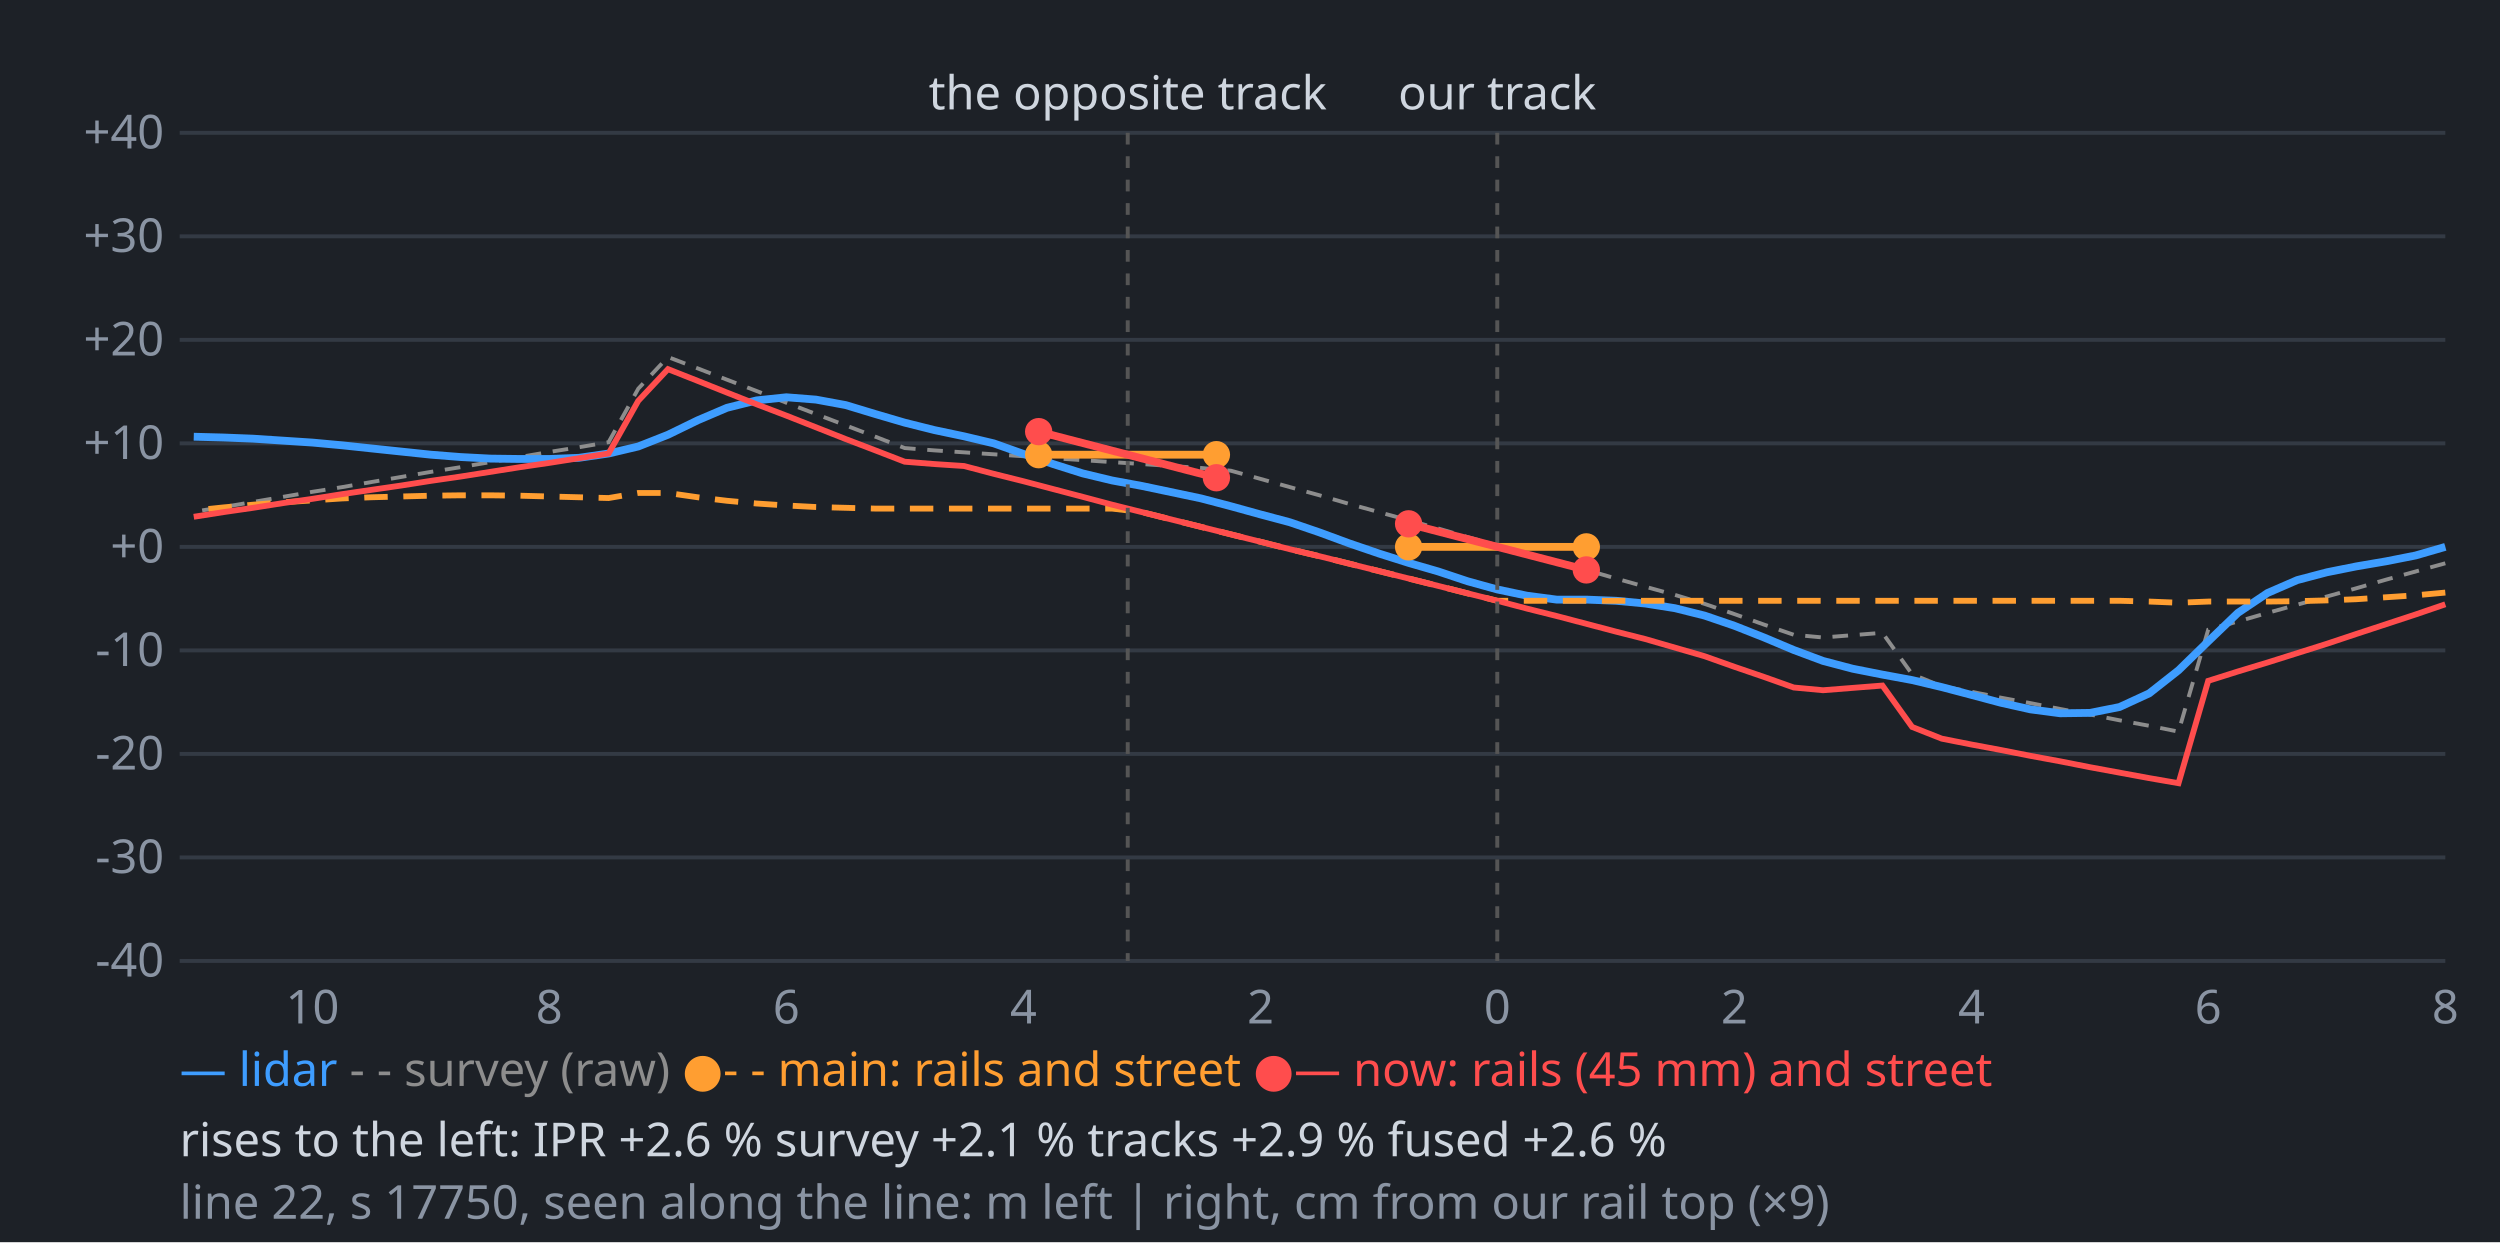
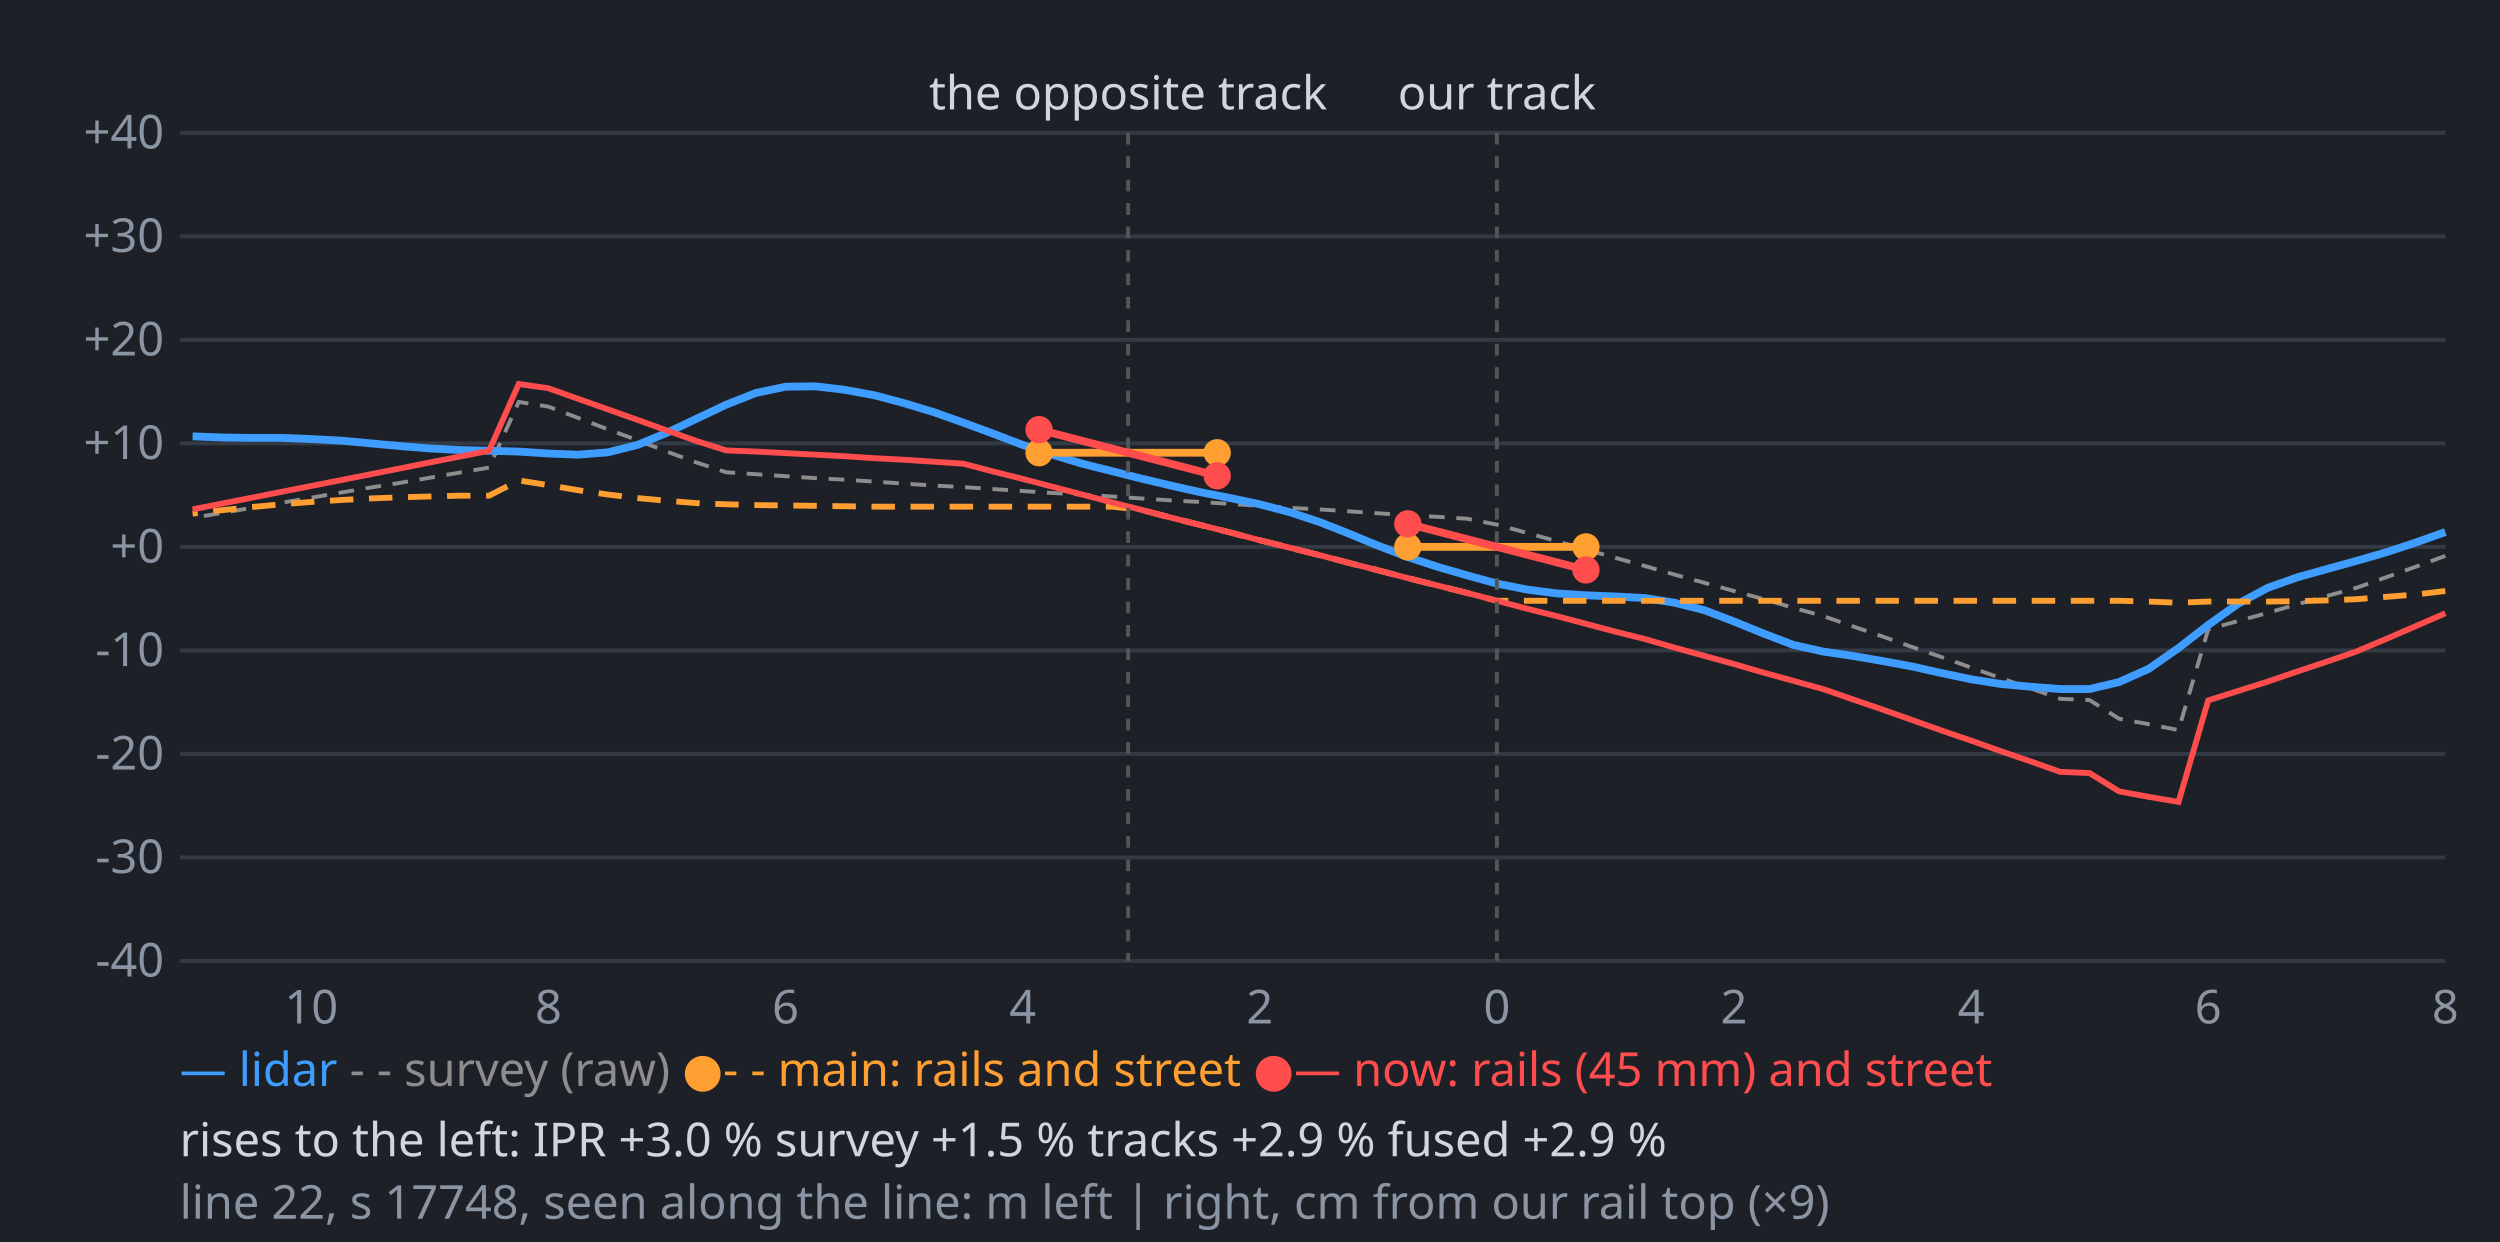
<svg xmlns="http://www.w3.org/2000/svg" viewBox="0 0 640 318" font-family="sans-serif" font-size="12">
  <rect width="640" height="318" fill="#1d2127" />
  <line x1="46" x2="626" y1="246.0" y2="246.0" stroke="#333a44" />
  <text x="42" y="250.0" fill="#8a94a3" text-anchor="end">-40</text>
  <line x1="46" x2="626" y1="219.5" y2="219.5" stroke="#333a44" />
  <text x="42" y="223.5" fill="#8a94a3" text-anchor="end">-30</text>
  <line x1="46" x2="626" y1="193.0" y2="193.0" stroke="#333a44" />
  <text x="42" y="197.0" fill="#8a94a3" text-anchor="end">-20</text>
  <line x1="46" x2="626" y1="166.5" y2="166.5" stroke="#333a44" />
  <text x="42" y="170.5" fill="#8a94a3" text-anchor="end">-10</text>
  <line x1="46" x2="626" y1="140.0" y2="140.0" stroke="#333a44" />
  <text x="42" y="144.0" fill="#8a94a3" text-anchor="end">+0</text>
  <line x1="46" x2="626" y1="113.5" y2="113.5" stroke="#333a44" />
  <text x="42" y="117.5" fill="#8a94a3" text-anchor="end">+10</text>
  <line x1="46" x2="626" y1="87.0" y2="87.0" stroke="#333a44" />
  <text x="42" y="91.0" fill="#8a94a3" text-anchor="end">+20</text>
  <line x1="46" x2="626" y1="60.5" y2="60.5" stroke="#333a44" />
  <text x="42" y="64.5" fill="#8a94a3" text-anchor="end">+30</text>
  <line x1="46" x2="626" y1="34.0" y2="34.0" stroke="#333a44" />
  <text x="42" y="38.0" fill="#8a94a3" text-anchor="end">+40</text>
  <text x="626.0" y="262" fill="#8a94a3" text-anchor="middle">8</text>
  <text x="565.3" y="262" fill="#8a94a3" text-anchor="middle">6</text>
-   <text x="504.7" y="262" fill="#8a94a3" text-anchor="middle">4</text>
-   <text x="444.0" y="262" fill="#8a94a3" text-anchor="middle">2</text>
-   <text x="383.3" y="262" fill="#8a94a3" text-anchor="middle">0</text>
-   <text x="322.7" y="262" fill="#8a94a3" text-anchor="middle">2</text>
-   <text x="262.0" y="262" fill="#8a94a3" text-anchor="middle">4</text>
-   <text x="201.3" y="262" fill="#8a94a3" text-anchor="middle">6</text>
-   <text x="140.6" y="262" fill="#8a94a3" text-anchor="middle">8</text>
-   <text x="80.0" y="262" fill="#8a94a3" text-anchor="middle">10</text>
-   <polyline fill="none" stroke="#8d8d8d" stroke-width="1" stroke-dasharray="4 3" points="626.0,144.2 618.4,146.3 610.8,148.4 603.2,150.6 595.7,152.7 588.1,154.8 580.5,156.9 572.9,159.1 565.3,161.2 557.7,187.3 550.2,185.8 542.6,184.4 535.0,182.9 527.4,181.5 519.8,180.0 512.2,178.6 504.7,177.1 497.1,175.7 489.5,172.6 481.9,162.0 474.3,162.6 466.7,163.2 459.2,162.5 451.6,159.9 444.0,157.2 436.4,154.6 428.8,152.3 421.2,150.2 413.7,148.1 406.1,145.9 398.5,143.8 390.9,141.7 383.3,139.6 375.7,137.5 368.2,135.3 360.6,133.2 353.0,131.1 345.4,129.0 337.8,126.8 330.2,124.7 322.7,122.6 315.1,120.5 307.5,119.8 299.9,119.3 292.3,118.8 284.7,118.3 277.2,117.8 269.6,117.3 262.0,116.8 254.4,116.3 246.8,115.8 239.2,115.3 231.6,114.7 224.1,111.8 216.5,108.9 208.9,106.0 201.3,103.1 193.7,100.1 186.1,97.2 178.6,94.3 171.0,91.4 163.4,99.5 155.8,113.2 148.2,114.5 140.6,115.7 133.1,117.0 125.5,118.3 117.9,119.6 110.3,120.8 102.7,122.1 95.1,123.4 87.6,124.7 80.0,125.9 72.4,127.2 64.8,128.5 57.2,129.8 49.6,131.0" />
-   <polyline fill="none" stroke="#3e9dff" stroke-width="2" points="626.0,140.0 618.4,142.2 610.8,143.7 603.2,145.0 595.7,146.5 588.1,148.5 580.5,151.8 572.9,156.9 565.3,164.2 557.7,171.6 550.2,177.5 542.6,181.0 535.0,182.5 527.4,182.6 519.8,181.6 512.2,179.9 504.7,177.9 497.1,175.9 489.5,174.1 481.9,172.7 474.3,171.2 466.7,169.2 459.2,166.4 451.6,163.2 444.0,160.2 436.4,157.6 428.8,155.7 421.2,154.5 413.7,153.8 406.1,153.5 398.5,153.5 390.9,152.5 383.3,150.9 375.7,148.8 368.2,146.3 360.6,144.1 353.0,141.7 345.4,139.1 337.8,136.3 330.2,133.7 322.7,131.7 315.1,129.6 307.5,127.6 299.9,126.0 292.3,124.4 284.7,123.0 277.2,121.2 269.6,118.8 262.0,116.2 254.4,113.5 246.8,111.7 239.2,110.1 231.6,108.2 224.1,106.0 216.5,103.7 208.9,102.3 201.3,101.7 193.7,102.5 186.1,104.4 178.6,107.6 171.0,111.3 163.4,114.3 155.8,116.1 148.2,117.2 140.6,117.5 133.1,117.5 125.5,117.4 117.9,117.0 110.3,116.4 102.7,115.6 95.1,114.8 87.6,114.0 80.0,113.3 72.4,112.8 64.8,112.3 57.2,112.0 49.6,111.8" />
-   <polyline fill="none" stroke="#ff9e31" stroke-width="1.5" stroke-dasharray="6 4" points="626.0,151.7 618.4,152.4 610.8,152.9 603.2,153.4 595.7,153.7 588.1,153.9 580.5,154.0 572.9,154.0 565.3,154.0 557.7,154.3 550.2,154.0 542.6,153.8 535.0,153.8 527.4,153.8 519.8,153.8 512.2,153.8 504.7,153.8 497.1,153.8 489.5,153.8 481.9,153.8 474.3,153.8 466.7,153.8 459.2,153.8 451.6,153.8 444.0,153.8 436.4,153.8 428.8,153.8 421.2,153.8 413.7,153.8 406.1,153.8 398.5,153.8 390.9,153.8 383.3,153.8 375.7,151.9 368.2,150.0 360.6,148.1 353.0,146.2 345.4,144.3 337.8,142.4 330.2,140.6 322.7,138.7 315.1,136.8 307.5,134.9 299.9,133.0 292.3,131.1 284.7,130.2 277.2,130.2 269.6,130.2 262.0,130.2 254.4,130.2 246.8,130.2 239.2,130.2 231.6,130.2 224.1,130.2 216.5,130.0 208.9,129.8 201.3,129.4 193.7,128.9 186.1,128.2 178.6,127.3 171.0,126.2 163.4,126.2 155.8,127.5 148.2,127.3 140.6,127.1 133.1,126.9 125.5,126.8 117.9,126.8 110.3,126.9 102.7,127.1 95.1,127.3 87.6,127.6 80.0,128.1 72.4,128.6 64.8,129.2 57.2,129.9 49.6,130.7" />
-   <polyline fill="none" stroke="#ff4d4d" stroke-width="1.5" points="626.0,154.7 618.4,157.3 610.8,159.8 603.2,162.3 595.7,164.8 588.1,167.2 580.5,169.6 572.9,171.9 565.3,174.3 557.7,200.5 550.2,199.2 542.6,197.8 535.0,196.4 527.4,194.9 519.8,193.5 512.2,192.0 504.7,190.6 497.1,189.1 489.5,186.1 481.9,175.5 474.3,176.1 466.7,176.7 459.2,176.0 451.6,173.3 444.0,170.7 436.4,168.0 428.8,165.8 421.2,163.6 413.7,161.7 406.1,159.7 398.5,157.7 390.9,155.8 383.3,153.8 375.7,151.9 368.2,150.0 360.6,148.1 353.0,146.2 345.4,144.3 337.8,142.4 330.2,140.6 322.7,138.7 315.1,136.8 307.5,134.9 299.9,133.0 292.3,131.1 284.7,129.2 277.2,127.2 269.6,125.2 262.0,123.2 254.4,121.3 246.8,119.3 239.2,118.8 231.6,118.2 224.1,115.3 216.5,112.4 208.9,109.4 201.3,106.4 193.7,103.5 186.1,100.5 178.6,97.5 171.0,94.5 163.4,102.6 155.8,116.1 148.2,117.3 140.6,118.5 133.1,119.6 125.5,120.8 117.9,122.0 110.3,123.1 102.7,124.3 95.1,125.4 87.6,126.5 80.0,127.7 72.4,128.8 64.8,130.0 57.2,131.1 49.6,132.3" />
-   <line x1="383.3" x2="383.3" y1="34" y2="246" stroke="#555" stroke-dasharray="3 3" />
-   <text x="383.3" y="28" fill="#cfd6df" text-anchor="middle">our track</text>
-   <line x1="360.6" y1="140.0" x2="406.1" y2="140.0" stroke="#ff9e31" stroke-width="2" />
-   <circle cx="360.6" cy="140.0" r="3.5" fill="#ff9e31" />
-   <circle cx="406.1" cy="140.0" r="3.5" fill="#ff9e31" />
-   <line x1="360.6" y1="134.1" x2="406.1" y2="145.9" stroke="#ff4d4d" stroke-width="2" />
-   <circle cx="360.6" cy="134.1" r="3.5" fill="#ff4d4d" />
-   <circle cx="406.1" cy="145.9" r="3.5" fill="#ff4d4d" />
-   <line x1="288.7" x2="288.7" y1="34" y2="246" stroke="#555" stroke-dasharray="3 3" />
-   <text x="288.7" y="28" fill="#cfd6df" text-anchor="middle">the opposite track</text>
-   <line x1="265.9" y1="116.4" x2="311.4" y2="116.4" stroke="#ff9e31" stroke-width="2" />
-   <circle cx="265.9" cy="116.4" r="3.5" fill="#ff9e31" />
-   <circle cx="311.4" cy="116.4" r="3.5" fill="#ff9e31" />
-   <line x1="265.9" y1="110.5" x2="311.4" y2="122.3" stroke="#ff4d4d" stroke-width="2" />
-   <circle cx="265.9" cy="110.5" r="3.5" fill="#ff4d4d" />
-   <circle cx="311.4" cy="122.3" r="3.5" fill="#ff4d4d" />
+   <text x="504.6" y="262" fill="#8a94a3" text-anchor="middle">4</text>
+   <text x="443.9" y="262" fill="#8a94a3" text-anchor="middle">2</text>
+   <text x="383.2" y="262" fill="#8a94a3" text-anchor="middle">0</text>
+   <text x="322.5" y="262" fill="#8a94a3" text-anchor="middle">2</text>
+   <text x="261.8" y="262" fill="#8a94a3" text-anchor="middle">4</text>
+   <text x="201.1" y="262" fill="#8a94a3" text-anchor="middle">6</text>
+   <text x="140.4" y="262" fill="#8a94a3" text-anchor="middle">8</text>
+   <text x="79.7" y="262" fill="#8a94a3" text-anchor="middle">10</text>
+   <polyline fill="none" stroke="#8d8d8d" stroke-width="1" stroke-dasharray="4 3" points="626.0,142.3 618.4,145.1 610.8,147.8 603.2,150.5 595.6,152.6 588.1,154.7 580.5,156.9 572.9,159.0 565.3,161.1 557.7,186.9 550.1,185.4 542.5,184.0 534.9,179.2 527.4,178.9 519.8,176.2 512.2,173.6 504.6,170.9 497.0,168.2 489.4,165.6 481.8,162.9 474.2,160.3 466.7,157.7 459.1,155.6 451.5,153.4 443.9,151.3 436.3,149.2 428.7,147.1 421.1,144.9 413.5,142.8 406.0,140.7 398.4,138.5 390.8,136.4 383.2,134.3 375.6,132.8 368.0,132.3 360.4,131.9 352.8,131.4 345.3,130.9 337.7,130.4 330.1,130.0 322.5,129.5 314.9,129.0 307.3,128.5 299.7,128.1 292.1,127.6 284.6,127.1 277.0,126.6 269.4,126.2 261.8,125.7 254.2,125.2 246.6,124.7 239.0,124.3 231.4,123.8 223.9,123.3 216.3,122.8 208.7,122.4 201.1,121.9 193.5,121.4 185.9,120.9 178.3,118.4 170.7,115.6 163.2,112.7 155.6,109.9 148.0,107.0 140.4,104.1 132.8,102.9 125.2,119.7 117.6,121.0 110.0,122.3 102.5,123.6 94.9,124.8 87.3,126.1 79.7,127.4 72.1,128.7 64.5,130.0 56.9,131.3 49.3,132.6" />
+   <polyline fill="none" stroke="#3e9dff" stroke-width="2" points="626.0,136.2 618.4,138.9 610.8,141.4 603.2,143.6 595.6,145.7 588.1,147.8 580.5,150.5 572.9,154.6 565.3,160.0 557.7,165.9 550.1,171.2 542.5,174.6 534.9,176.4 527.4,176.4 519.8,175.8 512.2,175.1 504.6,173.9 497.0,172.3 489.4,170.6 481.8,169.2 474.2,167.9 466.7,166.8 459.1,165.1 451.5,162.2 443.9,159.1 436.3,156.2 428.7,154.3 421.1,153.1 413.5,152.7 406.0,152.4 398.4,151.9 390.8,150.9 383.2,149.4 375.6,147.3 368.0,145.1 360.4,142.6 352.8,139.7 345.3,136.6 337.7,133.6 330.1,131.1 322.5,129.1 314.9,127.5 307.3,126.0 299.7,124.3 292.1,122.5 284.6,120.6 277.0,118.7 269.4,116.4 261.8,113.9 254.2,111.0 246.6,108.2 239.0,105.5 231.4,103.2 223.9,101.2 216.3,99.8 208.7,98.9 201.1,99.0 193.5,100.6 185.9,103.6 178.3,107.2 170.7,110.8 163.2,113.9 155.6,115.8 148.0,116.4 140.4,116.1 132.8,115.6 125.2,115.4 117.6,115.2 110.0,114.8 102.5,114.2 94.9,113.5 87.3,112.8 79.7,112.4 72.1,112.1 64.5,112.1 56.9,112.0 49.3,111.7" />
+   <polyline fill="none" stroke="#ff9e31" stroke-width="1.5" stroke-dasharray="6 4" points="626.0,151.3 618.4,152.2 610.8,152.8 603.2,153.4 595.6,153.7 588.1,153.9 580.5,154.0 572.9,154.0 565.3,154.0 557.7,154.3 550.1,154.0 542.5,153.8 534.9,153.8 527.4,153.8 519.8,153.8 512.2,153.8 504.6,153.8 497.0,153.8 489.4,153.8 481.8,153.8 474.2,153.8 466.7,153.8 459.1,153.8 451.5,153.8 443.9,153.8 436.3,153.8 428.7,153.8 421.1,153.8 413.5,153.8 406.0,153.8 398.4,153.8 390.8,153.8 383.2,153.8 375.6,151.8 368.0,149.9 360.4,148.0 352.8,146.0 345.3,144.1 337.7,142.1 330.1,140.2 322.5,138.3 314.9,136.3 307.3,134.4 299.7,132.5 292.1,130.5 284.6,129.7 277.0,129.7 269.4,129.7 261.8,129.7 254.2,129.7 246.6,129.7 239.0,129.7 231.4,129.7 223.9,129.7 216.3,129.6 208.7,129.5 201.1,129.4 193.5,129.3 185.9,129.1 178.3,128.8 170.7,128.2 163.2,127.5 155.6,126.6 148.0,125.5 140.4,124.2 132.8,123.0 125.2,126.9 117.6,126.9 110.0,127.1 102.5,127.3 94.9,127.6 87.3,128.0 79.7,128.5 72.1,129.1 64.5,129.8 56.9,130.6 49.3,131.5" />
+   <polyline fill="none" stroke="#ff4d4d" stroke-width="1.5" points="626.0,157.0 618.4,160.3 610.8,163.6 603.2,166.8 595.6,169.4 588.1,171.9 580.5,174.5 572.9,176.9 565.3,179.3 557.7,205.3 550.1,204.0 542.5,202.6 534.9,197.9 527.4,197.6 519.8,194.9 512.2,192.3 504.6,189.6 497.0,187.0 489.4,184.3 481.8,181.6 474.2,179.0 466.7,176.4 459.1,174.3 451.5,172.2 443.9,170.0 436.3,167.9 428.7,165.8 421.1,163.6 413.5,161.7 406.0,159.7 398.4,157.7 390.8,155.8 383.2,153.8 375.6,151.8 368.0,149.9 360.4,148.0 352.8,146.0 345.3,144.1 337.7,142.1 330.1,140.2 322.5,138.3 314.9,136.3 307.3,134.4 299.7,132.5 292.1,130.5 284.6,128.6 277.0,126.6 269.4,124.6 261.8,122.6 254.2,120.7 246.6,118.7 239.0,118.2 231.4,117.7 223.9,117.3 216.3,116.8 208.7,116.4 201.1,116.0 193.5,115.6 185.9,115.3 178.3,112.9 170.7,110.2 163.2,107.5 155.6,104.8 148.0,102.1 140.4,99.4 132.8,98.3 125.2,115.4 117.6,116.9 110.0,118.4 102.5,119.9 94.9,121.4 87.3,122.9 79.7,124.4 72.1,125.9 64.5,127.4 56.9,128.9 49.3,130.4" />
+   <line x1="383.2" x2="383.2" y1="34" y2="246" stroke="#555" stroke-dasharray="3 3" />
+   <text x="383.2" y="28" fill="#cfd6df" text-anchor="middle">our track</text>
+   <line x1="360.4" y1="140.0" x2="406.0" y2="140.0" stroke="#ff9e31" stroke-width="2" />
+   <circle cx="360.4" cy="140.0" r="3.5" fill="#ff9e31" />
+   <circle cx="406.0" cy="140.0" r="3.5" fill="#ff9e31" />
+   <line x1="360.4" y1="134.1" x2="406.0" y2="145.9" stroke="#ff4d4d" stroke-width="2" />
+   <circle cx="360.4" cy="134.1" r="3.5" fill="#ff4d4d" />
+   <circle cx="406.0" cy="145.9" r="3.5" fill="#ff4d4d" />
+   <line x1="288.8" x2="288.8" y1="34" y2="246" stroke="#555" stroke-dasharray="3 3" />
+   <text x="288.8" y="28" fill="#cfd6df" text-anchor="middle">the opposite track</text>
+   <line x1="266.0" y1="115.9" x2="311.6" y2="115.9" stroke="#ff9e31" stroke-width="2" />
+   <circle cx="266.0" cy="115.9" r="3.5" fill="#ff9e31" />
+   <circle cx="311.6" cy="115.9" r="3.5" fill="#ff9e31" />
+   <line x1="266.0" y1="110.0" x2="311.6" y2="121.8" stroke="#ff4d4d" stroke-width="2" />
+   <circle cx="266.0" cy="110.0" r="3.5" fill="#ff4d4d" />
+   <circle cx="311.6" cy="121.8" r="3.5" fill="#ff4d4d" />
  <text x="46" y="278" fill="#cfd6df">
    <tspan fill="#3e9dff">— lidar</tspan>
    <tspan fill="#8d8d8d">- - survey (raw)</tspan>
    <tspan fill="#ff9e31">●- - main: rails and street</tspan>
    <tspan fill="#ff4d4d">●— now: rails (45 mm) and street</tspan>
  </text>
-   <text x="46" y="312" fill="#8a94a3">line 22, s 17750, seen along the line: m left | right, cm from our rail top (×9)</text>
-   <text x="46" y="296" fill="#cfd6df">rises to the left: IPR +2.6 %  survey +2.1 %  tracks +2.9 %  fused +2.6 %</text>
+   <text x="46" y="312" fill="#8a94a3">line 22, s 17748, seen along the line: m left | right, cm from our rail top (×9)</text>
+   <text x="46" y="296" fill="#cfd6df">rises to the left: IPR +3.0 %  survey +1.5 %  tracks +2.9 %  fused +2.9 %</text>
</svg>
